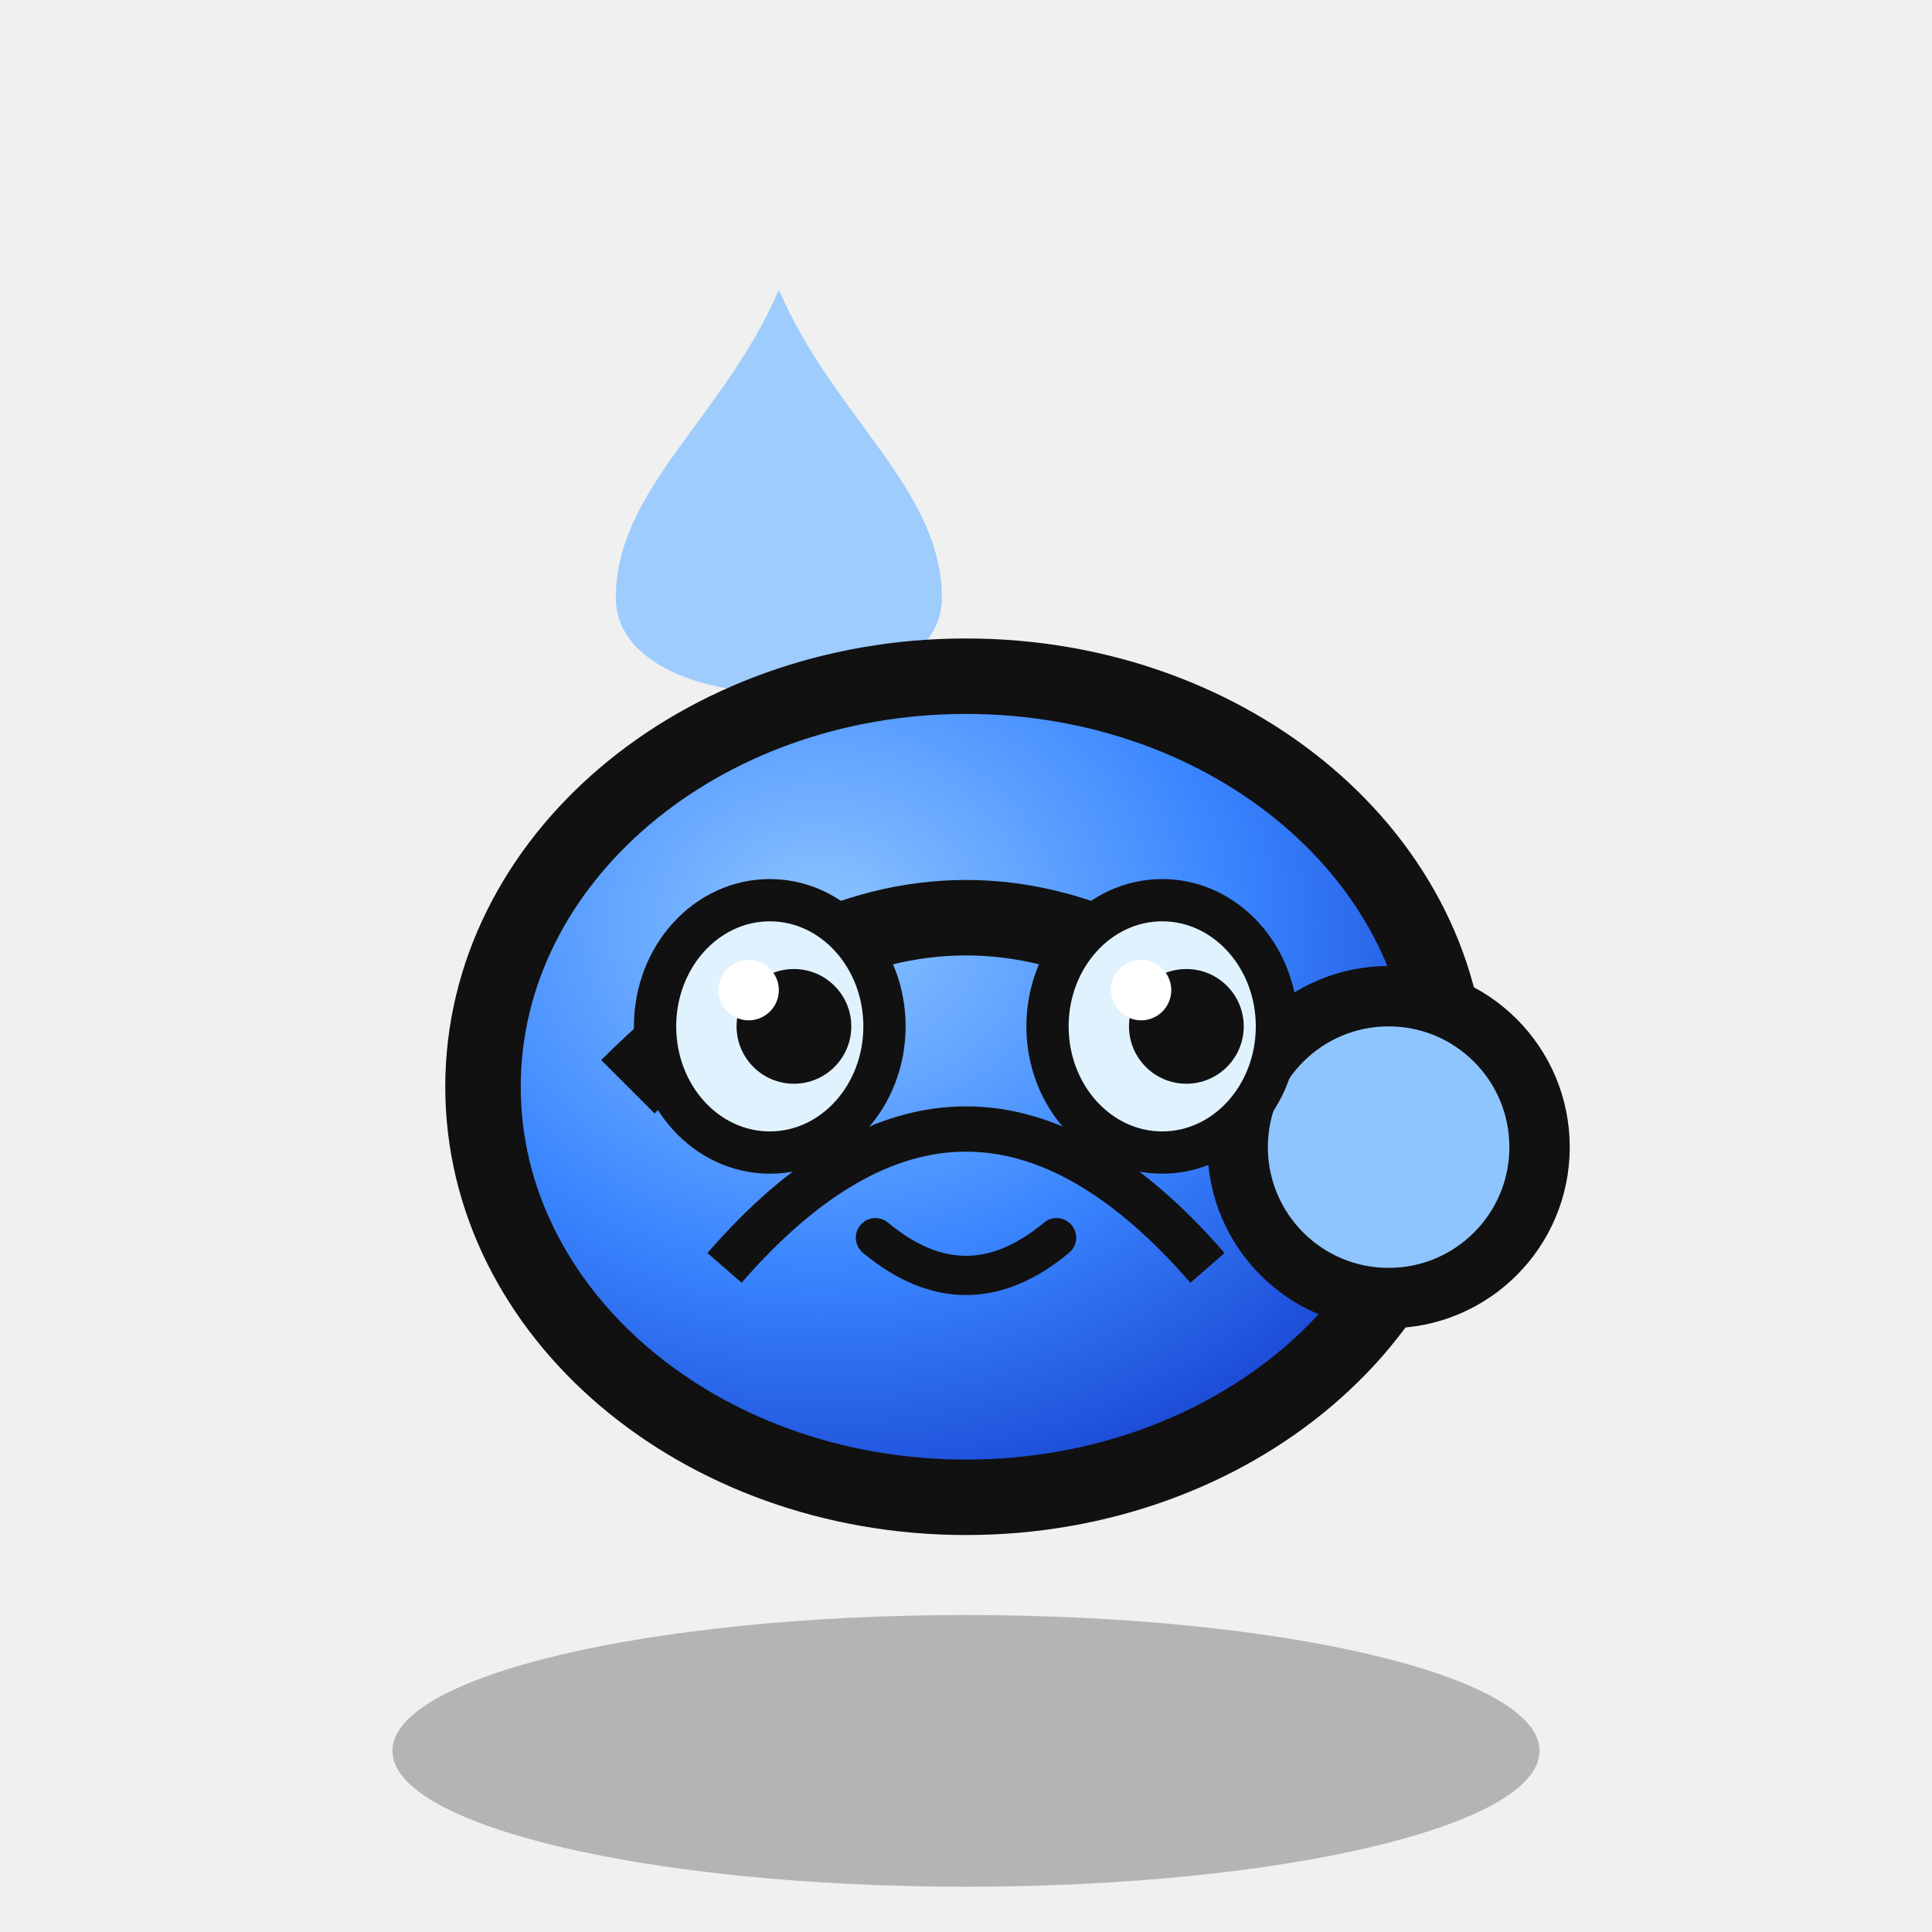
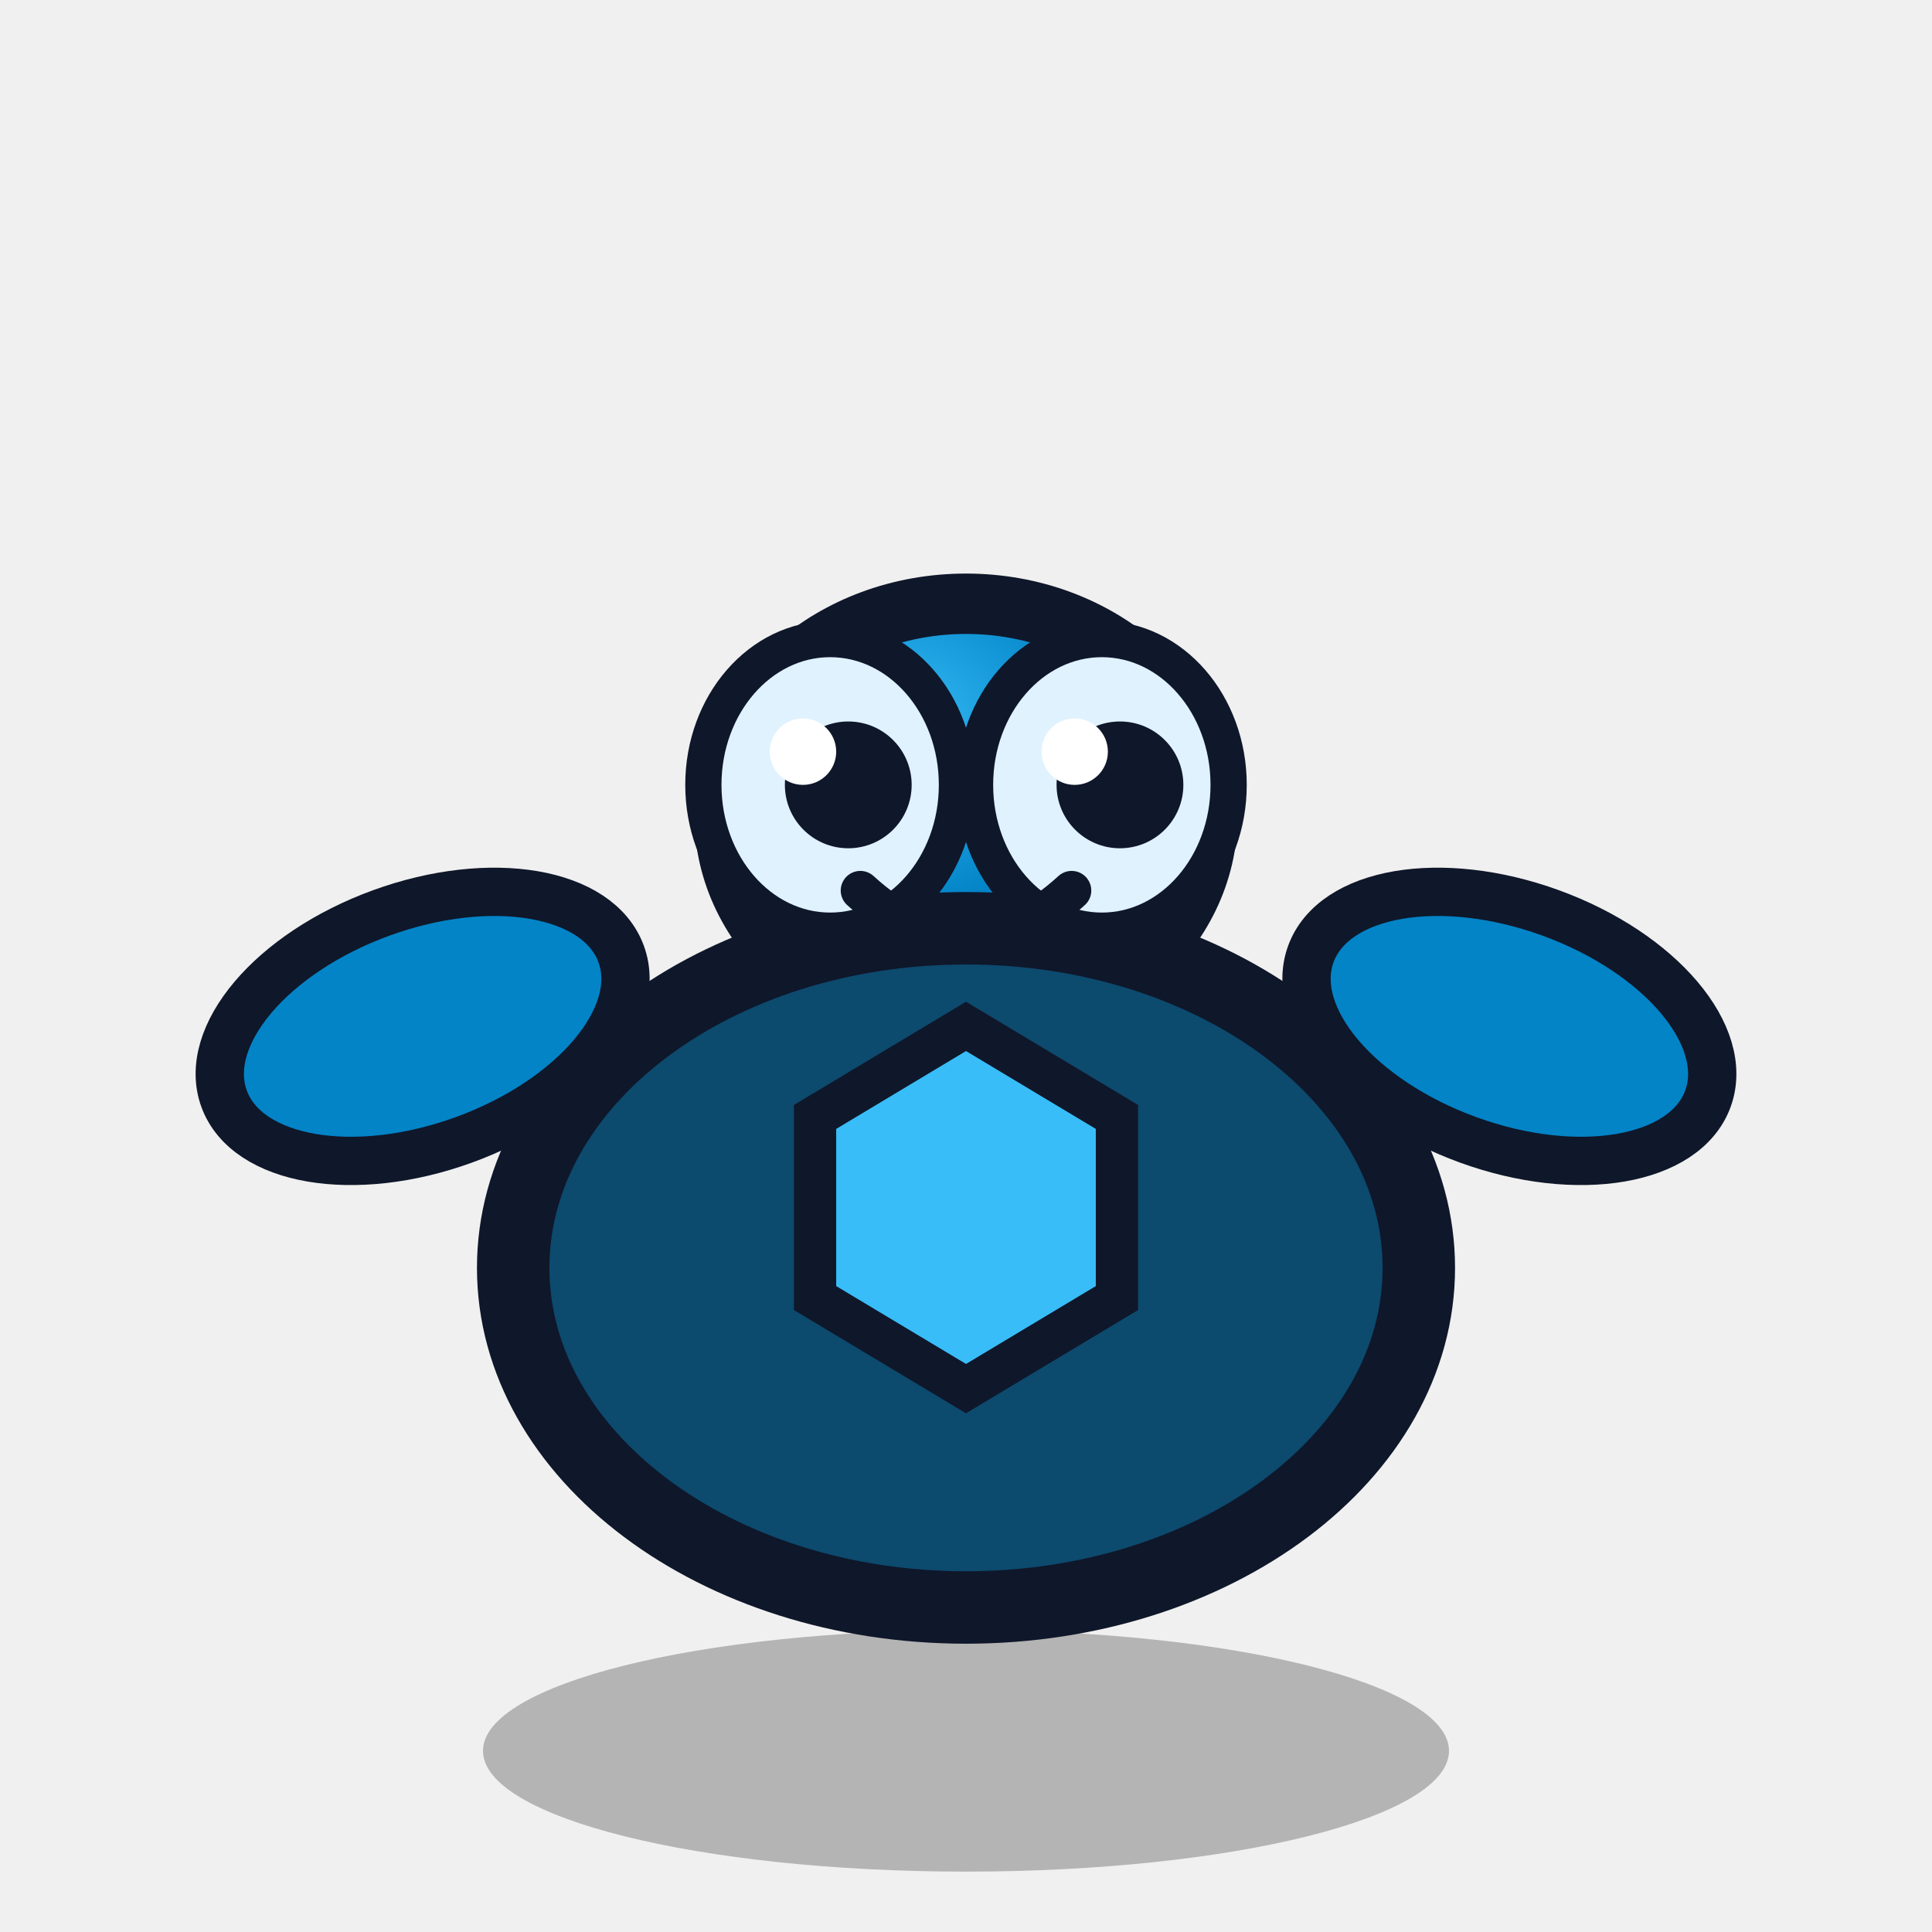
<svg xmlns="http://www.w3.org/2000/svg" viewBox="0 0 64 64" width="64" height="64">
  <defs>
    <radialGradient id="grad" cx="35%" cy="30%" r="70%">
-       <stop offset="0%" stop-color="#8EC5FF" />
-       <stop offset="60%" stop-color="#3A86FF" />
-       <stop offset="100%" stop-color="#1D4ED8" />
+       <stop offset="0%" stop-color="#38BDF8" />
+       <stop offset="60%" stop-color="#0284C7" />
+       <stop offset="100%" stop-color="#1E40AF" />
    </radialGradient>
  </defs>
-   <ellipse cx="32" cy="58" rx="19" ry="4.5" fill="#000" opacity="0.25" />
-   <path d="M 32 6 C 29 13, 23 17, 23 23 C 23 30, 41 30, 41 23 C 41 17, 35 13, 32 6 Z" fill="#8EC5FF" transform="scale(0.6) translate(11, 10)" opacity="0.85" />
-   <ellipse cx="32" cy="36" rx="16" ry="13.6" fill="url(#grad)" stroke="#111" stroke-width="2.5" />
-   <path d="M 20.8 36 Q 32 24.8 43.2 36" stroke="#111" stroke-width="2.5" fill="none" />
-   <path d="M 24 42 Q 32 32.8 40 42" stroke="#111" stroke-width="1.5" fill="none" />
-   <circle cx="46" cy="38" r="5" fill="#8EC5FF" stroke="#111" stroke-width="2" />
-   <ellipse cx="25.5" cy="34" rx="3.8" ry="4.18" fill="#E0F2FE" stroke="#111" stroke-width="1.4" />
-   <circle cx="26.3" cy="34" r="1.9" fill="#111" />
-   <circle cx="24.8" cy="32.8" r="1" fill="#FFF" />
-   <ellipse cx="38.5" cy="34" rx="3.8" ry="4.18" fill="#E0F2FE" stroke="#111" stroke-width="1.4" />
-   <circle cx="39.3" cy="34" r="1.9" fill="#111" />
-   <circle cx="37.8" cy="32.8" r="1" fill="#FFF" />
-   <path d="M 29 41 Q 32 43.5 35 41" stroke="#111" stroke-width="1.3" fill="none" stroke-linecap="round" />
+   <ellipse cx="32" cy="58" rx="16" ry="4" fill="#000000" opacity="0.25" />
+   <ellipse cx="14" cy="34" rx="7" ry="4" fill="#0284C7" stroke="#0F172A" stroke-width="1.6" transform="rotate(-20 14 34)" />
+   <ellipse cx="50" cy="34" rx="7" ry="4" fill="#0284C7" stroke="#0F172A" stroke-width="1.6" transform="rotate(20 50 34)" />
+   <ellipse cx="32" cy="27" rx="8" ry="7" fill="url(#grad)" stroke="#0F172A" stroke-width="2" />
+   <ellipse cx="32" cy="42" rx="15" ry="11.25" fill="#0C4A6E" stroke="#0F172A" stroke-width="2.4" />
+   <polygon points="32,34 37,37 37,43 32,46 27,43 27,37" fill="#38BDF8" stroke="#0F172A" stroke-width="1.4" />
+   <ellipse cx="27.5" cy="26" rx="4.2" ry="4.83" fill="#E0F2FE" stroke="#0F172A" stroke-width="1.2" />
+   <circle cx="28.1" cy="26" r="2.1" fill="#0F172A" />
+   <circle cx="26.6" cy="24.9" r="1.1" fill="#FFFFFF" />
+   <ellipse cx="36.5" cy="26" rx="4.2" ry="4.83" fill="#E0F2FE" stroke="#0F172A" stroke-width="1.2" />
+   <circle cx="37.1" cy="26" r="2.1" fill="#0F172A" />
+   <circle cx="35.6" cy="24.9" r="1.1" fill="#FFFFFF" />
+   <path d="M 28.5 29.5 Q 32 32.7 35.5 29.5" stroke="#0F172A" stroke-width="1.3" fill="none" stroke-linecap="round" />
</svg>
